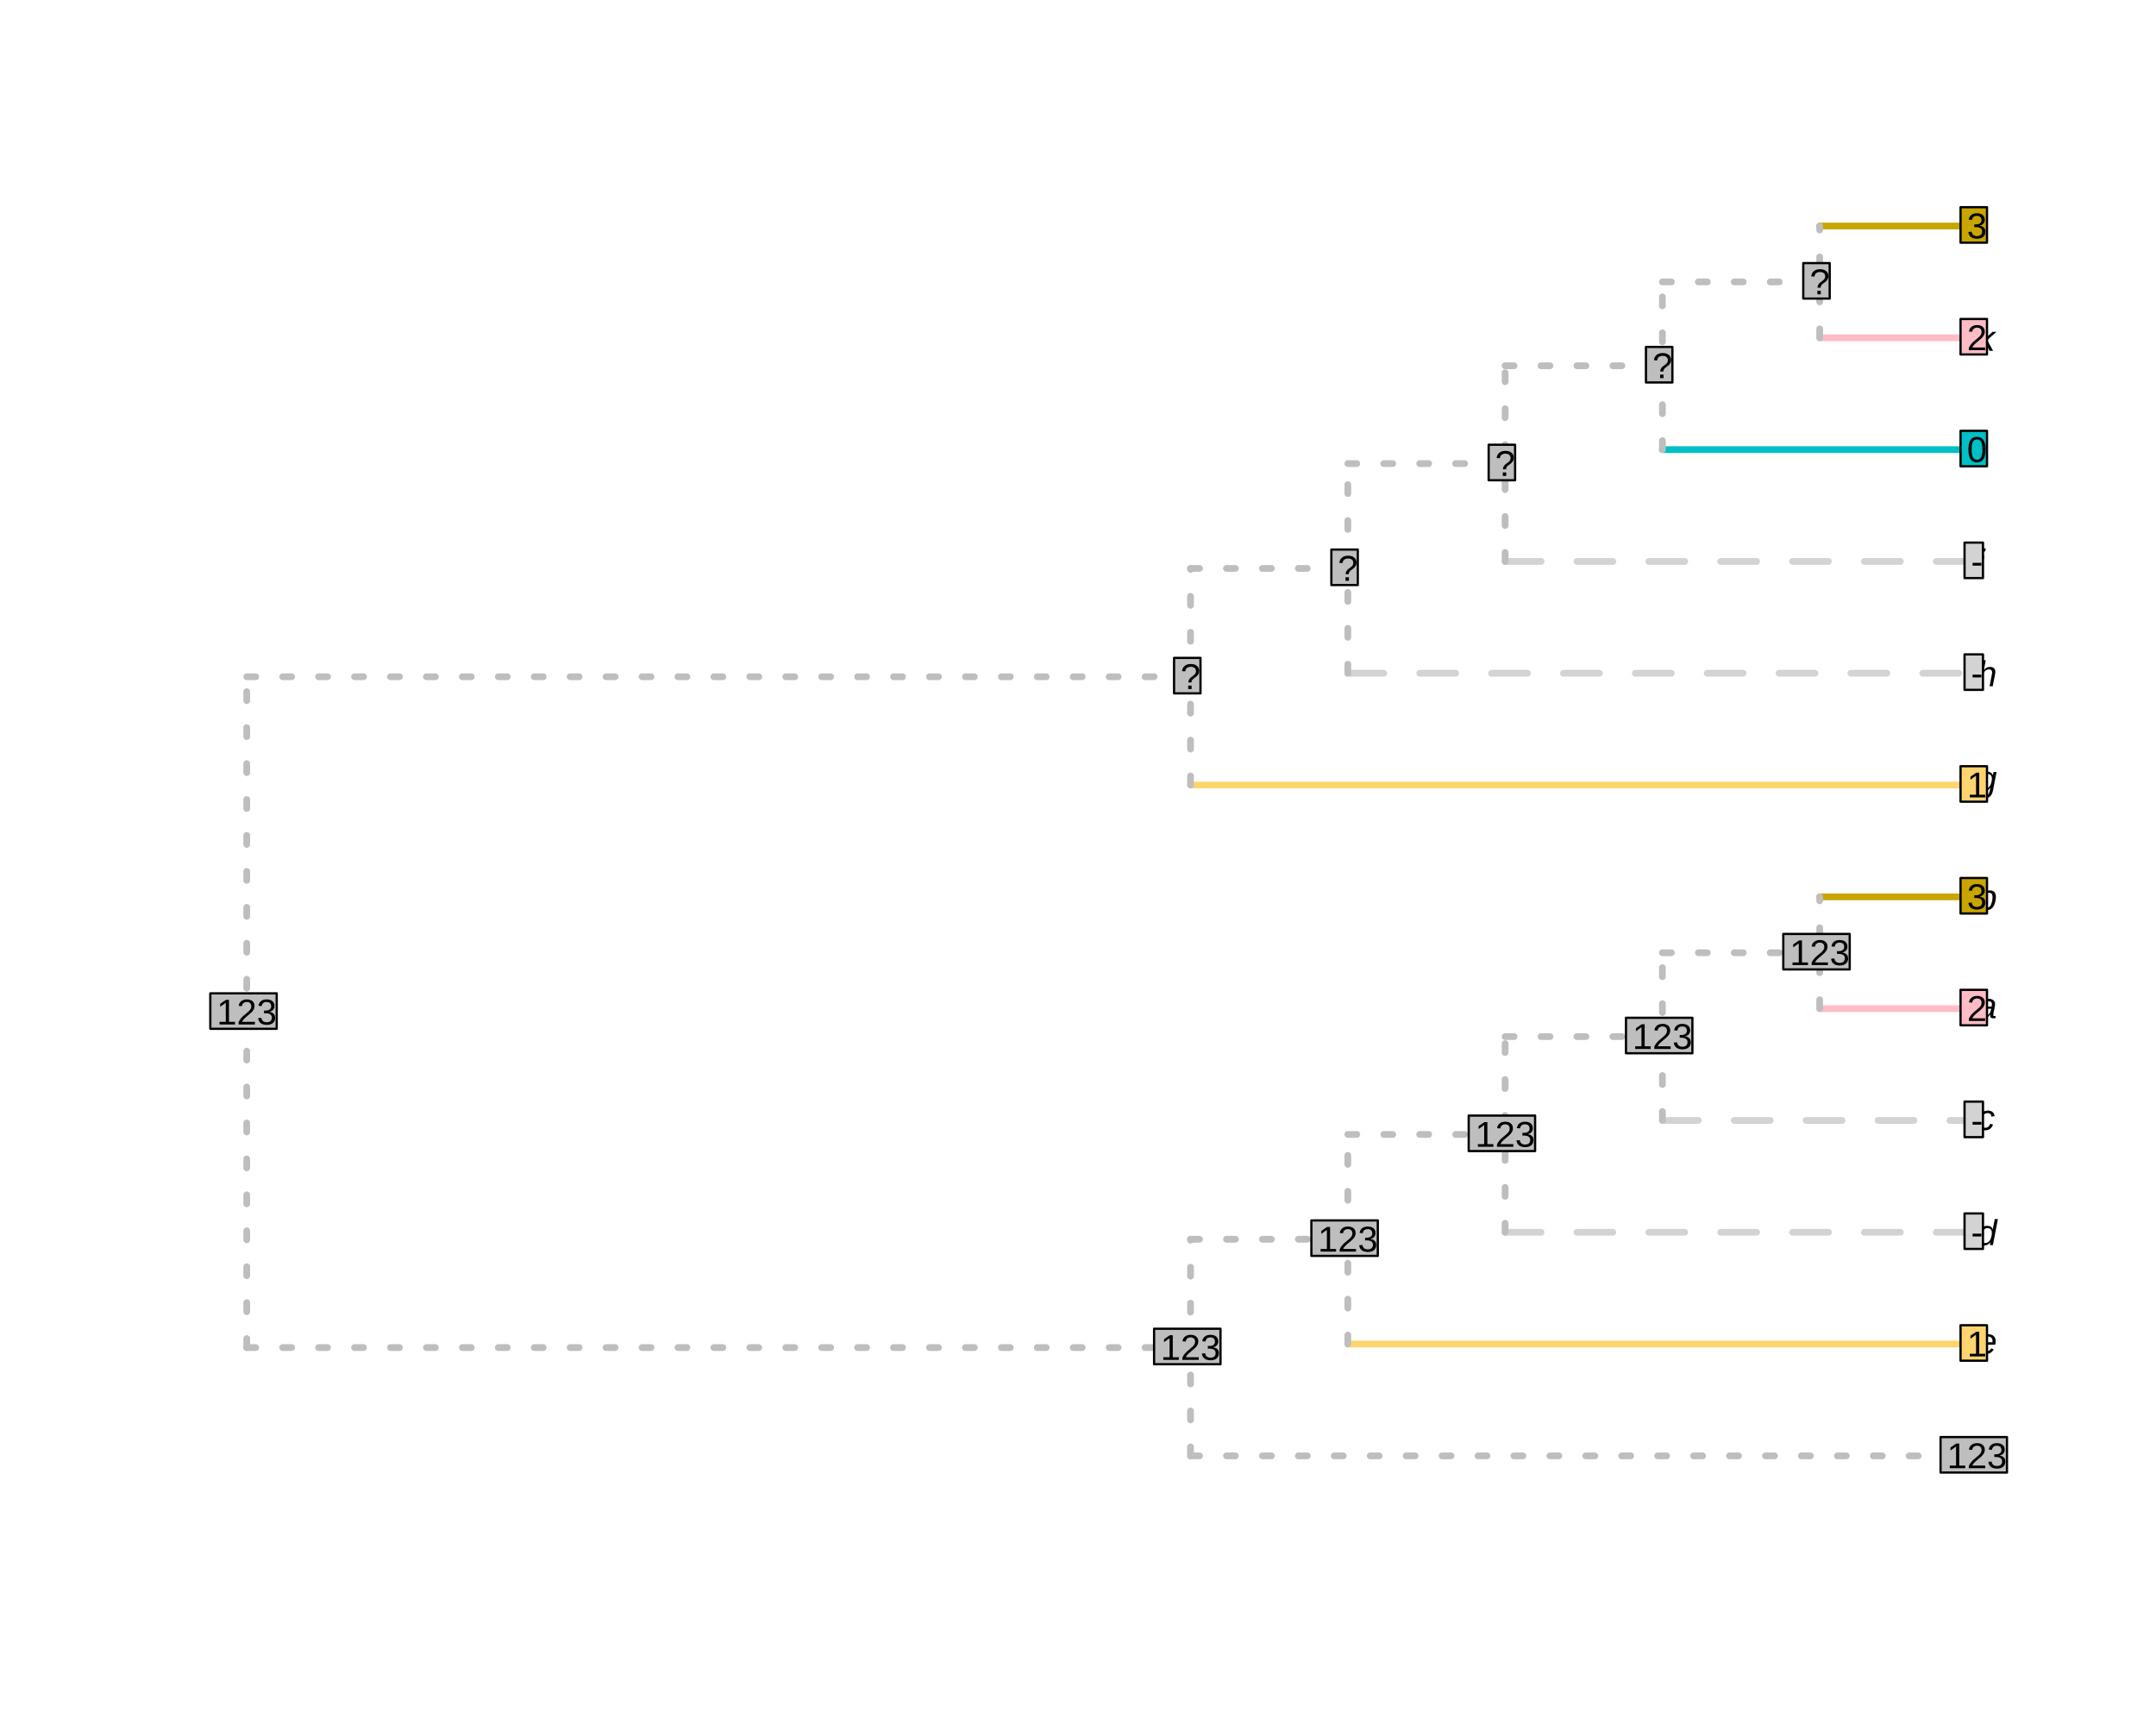
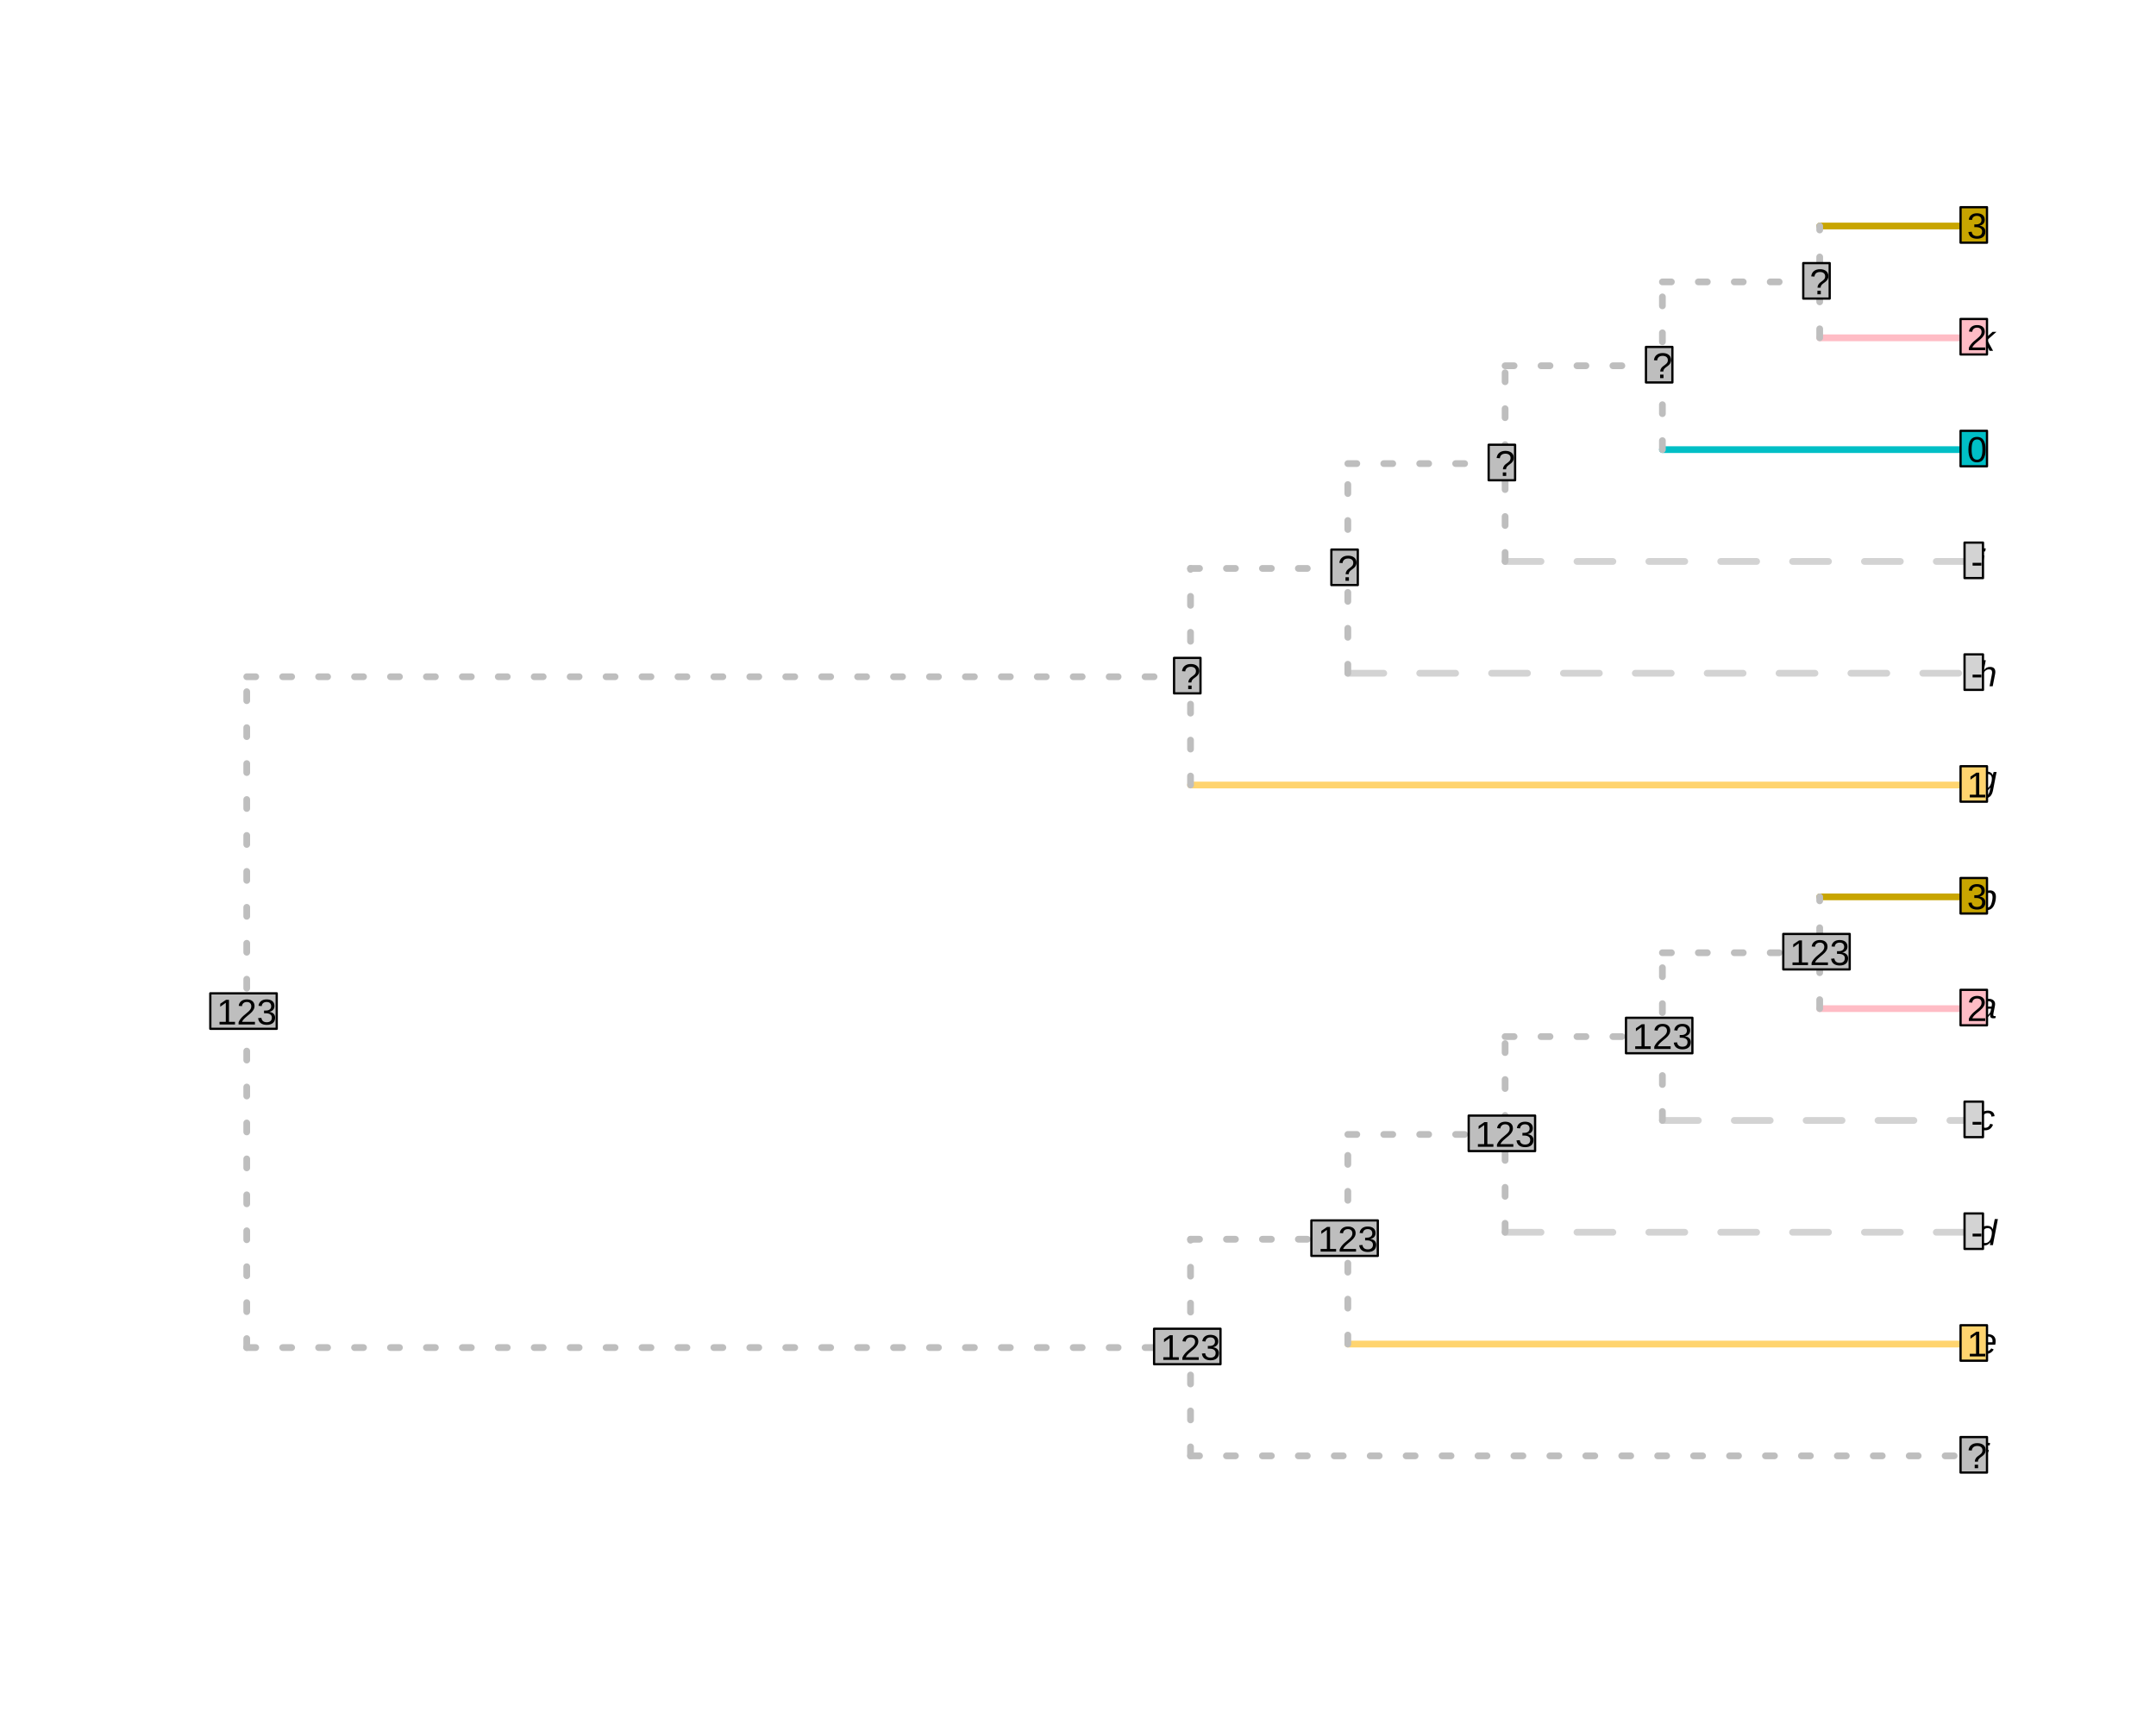
<svg xmlns="http://www.w3.org/2000/svg" viewBox="0 0 720.00 576.00">
  <defs>
    <style type="text/css">
    line, polyline, polygon, path, rect, circle {
      fill: none;
      stroke: #000000;
      stroke-linecap: round;
      stroke-linejoin: round;
      stroke-miterlimit: 10.00;
    }
  </style>
  </defs>
  <rect width="100%" height="100%" style="stroke: none; fill: #FFFFFF;" />
  <defs>
    <clipPath id="cpNTkuMDR8Njg5Ljc2fDUwMi41Nnw1OS4wNA==">
      <rect x="59.04" y="59.04" width="630.72" height="443.52" />
    </clipPath>
  </defs>
  <line x1="82.40" y1="449.97" x2="397.58" y2="449.97" style="stroke-width: 2.25; stroke: #BEBEBE; stroke-dasharray: 3.00,9.00;" clip-path="url(#cpNTkuMDR8Njg5Ljc2fDUwMi41Nnw1OS4wNA==)" />
  <line x1="397.58" y1="486.13" x2="660.22" y2="486.13" style="stroke-width: 2.25; stroke: #BEBEBE; stroke-dasharray: 3.00,9.00;" clip-path="url(#cpNTkuMDR8Njg5Ljc2fDUwMi41Nnw1OS4wNA==)" />
  <line x1="397.58" y1="413.80" x2="450.11" y2="413.80" style="stroke-width: 2.25; stroke: #BEBEBE; stroke-dasharray: 3.00,9.00;" clip-path="url(#cpNTkuMDR8Njg5Ljc2fDUwMi41Nnw1OS4wNA==)" />
  <line x1="450.11" y1="448.80" x2="660.22" y2="448.80" style="stroke-width: 2.25; stroke: #FFD46F;" clip-path="url(#cpNTkuMDR8Njg5Ljc2fDUwMi41Nnw1OS4wNA==)" />
  <line x1="450.11" y1="378.80" x2="502.63" y2="378.80" style="stroke-width: 2.25; stroke: #BEBEBE; stroke-dasharray: 3.00,9.00;" clip-path="url(#cpNTkuMDR8Njg5Ljc2fDUwMi41Nnw1OS4wNA==)" />
  <line x1="502.63" y1="411.47" x2="660.22" y2="411.47" style="stroke-width: 2.25; stroke: #D3D3D3; stroke-dasharray: 12.00,12.00;" clip-path="url(#cpNTkuMDR8Njg5Ljc2fDUwMi41Nnw1OS4wNA==)" />
  <line x1="502.63" y1="346.13" x2="555.16" y2="346.13" style="stroke-width: 2.25; stroke: #BEBEBE; stroke-dasharray: 3.00,9.00;" clip-path="url(#cpNTkuMDR8Njg5Ljc2fDUwMi41Nnw1OS4wNA==)" />
  <line x1="555.16" y1="374.13" x2="660.22" y2="374.13" style="stroke-width: 2.25; stroke: #D3D3D3; stroke-dasharray: 12.00,12.00;" clip-path="url(#cpNTkuMDR8Njg5Ljc2fDUwMi41Nnw1OS4wNA==)" />
  <line x1="555.16" y1="318.13" x2="607.69" y2="318.13" style="stroke-width: 2.25; stroke: #BEBEBE; stroke-dasharray: 3.00,9.00;" clip-path="url(#cpNTkuMDR8Njg5Ljc2fDUwMi41Nnw1OS4wNA==)" />
  <line x1="607.69" y1="336.80" x2="660.22" y2="336.80" style="stroke-width: 2.25; stroke: #FFBCC5;" clip-path="url(#cpNTkuMDR8Njg5Ljc2fDUwMi41Nnw1OS4wNA==)" />
  <line x1="607.69" y1="299.47" x2="660.22" y2="299.47" style="stroke-width: 2.25; stroke: #C8A500;" clip-path="url(#cpNTkuMDR8Njg5Ljc2fDUwMi41Nnw1OS4wNA==)" />
  <line x1="82.40" y1="225.97" x2="397.58" y2="225.97" style="stroke-width: 2.25; stroke: #BEBEBE; stroke-dasharray: 3.00,9.00;" clip-path="url(#cpNTkuMDR8Njg5Ljc2fDUwMi41Nnw1OS4wNA==)" />
  <line x1="397.58" y1="262.13" x2="660.22" y2="262.13" style="stroke-width: 2.25; stroke: #FFD46F;" clip-path="url(#cpNTkuMDR8Njg5Ljc2fDUwMi41Nnw1OS4wNA==)" />
  <line x1="397.58" y1="189.80" x2="450.11" y2="189.80" style="stroke-width: 2.25; stroke: #BEBEBE; stroke-dasharray: 3.00,9.00;" clip-path="url(#cpNTkuMDR8Njg5Ljc2fDUwMi41Nnw1OS4wNA==)" />
  <line x1="450.11" y1="224.80" x2="660.22" y2="224.80" style="stroke-width: 2.25; stroke: #D3D3D3; stroke-dasharray: 12.00,12.00;" clip-path="url(#cpNTkuMDR8Njg5Ljc2fDUwMi41Nnw1OS4wNA==)" />
  <line x1="450.11" y1="154.80" x2="502.63" y2="154.80" style="stroke-width: 2.25; stroke: #BEBEBE; stroke-dasharray: 3.00,9.00;" clip-path="url(#cpNTkuMDR8Njg5Ljc2fDUwMi41Nnw1OS4wNA==)" />
  <line x1="502.63" y1="187.47" x2="660.22" y2="187.47" style="stroke-width: 2.25; stroke: #D3D3D3; stroke-dasharray: 12.00,12.00;" clip-path="url(#cpNTkuMDR8Njg5Ljc2fDUwMi41Nnw1OS4wNA==)" />
  <line x1="502.63" y1="122.13" x2="555.16" y2="122.13" style="stroke-width: 2.25; stroke: #BEBEBE; stroke-dasharray: 3.00,9.00;" clip-path="url(#cpNTkuMDR8Njg5Ljc2fDUwMi41Nnw1OS4wNA==)" />
  <line x1="555.16" y1="150.13" x2="660.22" y2="150.13" style="stroke-width: 2.25; stroke: #00BFC6;" clip-path="url(#cpNTkuMDR8Njg5Ljc2fDUwMi41Nnw1OS4wNA==)" />
  <line x1="555.16" y1="94.13" x2="607.69" y2="94.13" style="stroke-width: 2.25; stroke: #BEBEBE; stroke-dasharray: 3.00,9.00;" clip-path="url(#cpNTkuMDR8Njg5Ljc2fDUwMi41Nnw1OS4wNA==)" />
  <line x1="607.69" y1="112.80" x2="660.22" y2="112.80" style="stroke-width: 2.25; stroke: #FFBCC5;" clip-path="url(#cpNTkuMDR8Njg5Ljc2fDUwMi41Nnw1OS4wNA==)" />
  <line x1="607.69" y1="75.47" x2="660.22" y2="75.47" style="stroke-width: 2.25; stroke: #C8A500;" clip-path="url(#cpNTkuMDR8Njg5Ljc2fDUwMi41Nnw1OS4wNA==)" />
  <line x1="82.40" y1="449.97" x2="82.40" y2="225.97" style="stroke-width: 2.25; stroke: #BEBEBE; stroke-dasharray: 3.00,9.00;" clip-path="url(#cpNTkuMDR8Njg5Ljc2fDUwMi41Nnw1OS4wNA==)" />
  <line x1="397.58" y1="486.13" x2="397.58" y2="413.80" style="stroke-width: 2.25; stroke: #BEBEBE; stroke-dasharray: 3.00,9.00;" clip-path="url(#cpNTkuMDR8Njg5Ljc2fDUwMi41Nnw1OS4wNA==)" />
  <line x1="450.11" y1="448.80" x2="450.11" y2="378.80" style="stroke-width: 2.25; stroke: #BEBEBE; stroke-dasharray: 3.00,9.00;" clip-path="url(#cpNTkuMDR8Njg5Ljc2fDUwMi41Nnw1OS4wNA==)" />
  <line x1="502.63" y1="411.47" x2="502.63" y2="346.13" style="stroke-width: 2.25; stroke: #BEBEBE; stroke-dasharray: 3.00,9.00;" clip-path="url(#cpNTkuMDR8Njg5Ljc2fDUwMi41Nnw1OS4wNA==)" />
  <line x1="555.16" y1="374.13" x2="555.16" y2="318.13" style="stroke-width: 2.25; stroke: #BEBEBE; stroke-dasharray: 3.00,9.00;" clip-path="url(#cpNTkuMDR8Njg5Ljc2fDUwMi41Nnw1OS4wNA==)" />
  <line x1="607.69" y1="336.80" x2="607.69" y2="299.47" style="stroke-width: 2.25; stroke: #BEBEBE; stroke-dasharray: 3.00,9.00;" clip-path="url(#cpNTkuMDR8Njg5Ljc2fDUwMi41Nnw1OS4wNA==)" />
  <line x1="397.58" y1="262.13" x2="397.58" y2="189.80" style="stroke-width: 2.25; stroke: #BEBEBE; stroke-dasharray: 3.00,9.00;" clip-path="url(#cpNTkuMDR8Njg5Ljc2fDUwMi41Nnw1OS4wNA==)" />
  <line x1="450.11" y1="224.80" x2="450.11" y2="154.80" style="stroke-width: 2.25; stroke: #BEBEBE; stroke-dasharray: 3.00,9.00;" clip-path="url(#cpNTkuMDR8Njg5Ljc2fDUwMi41Nnw1OS4wNA==)" />
  <line x1="502.63" y1="187.47" x2="502.63" y2="122.13" style="stroke-width: 2.25; stroke: #BEBEBE; stroke-dasharray: 3.00,9.00;" clip-path="url(#cpNTkuMDR8Njg5Ljc2fDUwMi41Nnw1OS4wNA==)" />
  <line x1="555.16" y1="150.13" x2="555.16" y2="94.13" style="stroke-width: 2.25; stroke: #BEBEBE; stroke-dasharray: 3.00,9.00;" clip-path="url(#cpNTkuMDR8Njg5Ljc2fDUwMi41Nnw1OS4wNA==)" />
  <line x1="607.69" y1="112.80" x2="607.69" y2="75.47" style="stroke-width: 2.25; stroke: #BEBEBE; stroke-dasharray: 3.00,9.00;" clip-path="url(#cpNTkuMDR8Njg5Ljc2fDUwMi41Nnw1OS4wNA==)" />
  <g clip-path="url(#cpNTkuMDR8Njg5Ljc2fDUwMi41Nnw1OS4wNA==)">
    <text x="660.22" y="339.96" style="font-size: 12.00px; font-style: italic; font-family: Liberation Sans;" textLength="6.67px" lengthAdjust="spacingAndGlyphs">a</text>
  </g>
  <g clip-path="url(#cpNTkuMDR8Njg5Ljc2fDUwMi41Nnw1OS4wNA==)">
    <text x="660.22" y="303.76" style="font-size: 12.00px; font-style: italic; font-family: Liberation Sans;" textLength="6.67px" lengthAdjust="spacingAndGlyphs">b</text>
  </g>
  <g clip-path="url(#cpNTkuMDR8Njg5Ljc2fDUwMi41Nnw1OS4wNA==)">
    <text x="660.22" y="377.30" style="font-size: 12.00px; font-style: italic; font-family: Liberation Sans;" textLength="6.00px" lengthAdjust="spacingAndGlyphs">c</text>
  </g>
  <g clip-path="url(#cpNTkuMDR8Njg5Ljc2fDUwMi41Nnw1OS4wNA==)">
    <text x="660.22" y="415.76" style="font-size: 12.00px; font-style: italic; font-family: Liberation Sans;" textLength="6.67px" lengthAdjust="spacingAndGlyphs">d</text>
  </g>
  <g clip-path="url(#cpNTkuMDR8Njg5Ljc2fDUwMi41Nnw1OS4wNA==)">
    <text x="660.22" y="451.96" style="font-size: 12.00px; font-style: italic; font-family: Liberation Sans;" textLength="6.67px" lengthAdjust="spacingAndGlyphs">e</text>
  </g>
  <g clip-path="url(#cpNTkuMDR8Njg5Ljc2fDUwMi41Nnw1OS4wNA==)">
    <text x="660.22" y="490.48" style="font-size: 12.00px; font-style: italic; font-family: Liberation Sans;" textLength="3.33px" lengthAdjust="spacingAndGlyphs">f</text>
  </g>
  <g clip-path="url(#cpNTkuMDR8Njg5Ljc2fDUwMi41Nnw1OS4wNA==)">
    <text x="660.22" y="264.12" style="font-size: 12.00px; font-style: italic; font-family: Liberation Sans;" textLength="6.67px" lengthAdjust="spacingAndGlyphs">g</text>
  </g>
  <g clip-path="url(#cpNTkuMDR8Njg5Ljc2fDUwMi41Nnw1OS4wNA==)">
    <text x="660.22" y="229.15" style="font-size: 12.00px; font-style: italic; font-family: Liberation Sans;" textLength="6.67px" lengthAdjust="spacingAndGlyphs">h</text>
  </g>
  <g clip-path="url(#cpNTkuMDR8Njg5Ljc2fDUwMi41Nnw1OS4wNA==)">
    <text x="660.22" y="191.82" style="font-size: 12.00px; font-style: italic; font-family: Liberation Sans;" textLength="2.67px" lengthAdjust="spacingAndGlyphs">i</text>
  </g>
  <g clip-path="url(#cpNTkuMDR8Njg5Ljc2fDUwMi41Nnw1OS4wNA==)">
    <text x="660.22" y="153.24" style="font-size: 12.00px; font-style: italic; font-family: Liberation Sans;" textLength="2.67px" lengthAdjust="spacingAndGlyphs">j</text>
  </g>
  <g clip-path="url(#cpNTkuMDR8Njg5Ljc2fDUwMi41Nnw1OS4wNA==)">
    <text x="660.22" y="117.15" style="font-size: 12.00px; font-style: italic; font-family: Liberation Sans;" textLength="6.00px" lengthAdjust="spacingAndGlyphs">k</text>
  </g>
  <g clip-path="url(#cpNTkuMDR8Njg5Ljc2fDUwMi41Nnw1OS4wNA==)">
    <text x="660.22" y="79.82" style="font-size: 12.00px; font-style: italic; font-family: Liberation Sans;" textLength="2.67px" lengthAdjust="spacingAndGlyphs">l</text>
  </g>
  <rect x="654.73" y="330.51" width="8.83" height="11.85" style="stroke-width: 0.75; fill: #FFBCC5;" clip-path="url(#cpNTkuMDR8Njg5Ljc2fDUwMi41Nnw1OS4wNA==)" />
  <rect x="654.73" y="293.18" width="8.83" height="11.85" style="stroke-width: 0.75; fill: #C8A500;" clip-path="url(#cpNTkuMDR8Njg5Ljc2fDUwMi41Nnw1OS4wNA==)" />
  <rect x="656.06" y="367.85" width="6.16" height="11.85" style="stroke-width: 0.75; fill: #D3D3D3;" clip-path="url(#cpNTkuMDR8Njg5Ljc2fDUwMi41Nnw1OS4wNA==)" />
  <rect x="656.06" y="405.18" width="6.16" height="11.85" style="stroke-width: 0.75; fill: #D3D3D3;" clip-path="url(#cpNTkuMDR8Njg5Ljc2fDUwMi41Nnw1OS4wNA==)" />
  <rect x="654.73" y="442.51" width="8.83" height="11.85" style="stroke-width: 0.75; fill: #FFD46F;" clip-path="url(#cpNTkuMDR8Njg5Ljc2fDUwMi41Nnw1OS4wNA==)" />
-   <rect x="648.05" y="479.85" width="22.18" height="11.85" style="stroke-width: 0.75; fill: #BEBEBE;" clip-path="url(#cpNTkuMDR8Njg5Ljc2fDUwMi41Nnw1OS4wNA==)" />
+   <rect x="654.73" y="479.85" width="8.83" height="11.85" style="stroke-width: 0.75; fill: #BEBEBE;" clip-path="url(#cpNTkuMDR8Njg5Ljc2fDUwMi41Nnw1OS4wNA==)" />
  <rect x="654.73" y="255.85" width="8.83" height="11.85" style="stroke-width: 0.75; fill: #FFD46F;" clip-path="url(#cpNTkuMDR8Njg5Ljc2fDUwMi41Nnw1OS4wNA==)" />
  <rect x="656.06" y="218.51" width="6.16" height="11.85" style="stroke-width: 0.75; fill: #D3D3D3;" clip-path="url(#cpNTkuMDR8Njg5Ljc2fDUwMi41Nnw1OS4wNA==)" />
  <rect x="656.06" y="181.18" width="6.16" height="11.85" style="stroke-width: 0.75; fill: #D3D3D3;" clip-path="url(#cpNTkuMDR8Njg5Ljc2fDUwMi41Nnw1OS4wNA==)" />
  <rect x="654.73" y="143.85" width="8.83" height="11.85" style="stroke-width: 0.75; fill: #00BFC6;" clip-path="url(#cpNTkuMDR8Njg5Ljc2fDUwMi41Nnw1OS4wNA==)" />
  <rect x="654.73" y="106.51" width="8.83" height="11.85" style="stroke-width: 0.75; fill: #FFBCC5;" clip-path="url(#cpNTkuMDR8Njg5Ljc2fDUwMi41Nnw1OS4wNA==)" />
  <rect x="654.73" y="69.18" width="8.83" height="11.85" style="stroke-width: 0.75; fill: #C8A500;" clip-path="url(#cpNTkuMDR8Njg5Ljc2fDUwMi41Nnw1OS4wNA==)" />
  <rect x="70.23" y="331.68" width="22.18" height="11.85" style="stroke-width: 0.75; fill: #BEBEBE;" clip-path="url(#cpNTkuMDR8Njg5Ljc2fDUwMi41Nnw1OS4wNA==)" />
  <rect x="385.41" y="443.68" width="22.18" height="11.85" style="stroke-width: 0.75; fill: #BEBEBE;" clip-path="url(#cpNTkuMDR8Njg5Ljc2fDUwMi41Nnw1OS4wNA==)" />
  <rect x="437.94" y="407.51" width="22.18" height="11.85" style="stroke-width: 0.75; fill: #BEBEBE;" clip-path="url(#cpNTkuMDR8Njg5Ljc2fDUwMi41Nnw1OS4wNA==)" />
  <rect x="490.47" y="372.51" width="22.18" height="11.85" style="stroke-width: 0.75; fill: #BEBEBE;" clip-path="url(#cpNTkuMDR8Njg5Ljc2fDUwMi41Nnw1OS4wNA==)" />
  <rect x="543.00" y="339.85" width="22.18" height="11.85" style="stroke-width: 0.75; fill: #BEBEBE;" clip-path="url(#cpNTkuMDR8Njg5Ljc2fDUwMi41Nnw1OS4wNA==)" />
  <rect x="595.53" y="311.85" width="22.18" height="11.85" style="stroke-width: 0.75; fill: #BEBEBE;" clip-path="url(#cpNTkuMDR8Njg5Ljc2fDUwMi41Nnw1OS4wNA==)" />
  <rect x="392.08" y="219.68" width="8.83" height="11.85" style="stroke-width: 0.75; fill: #BEBEBE;" clip-path="url(#cpNTkuMDR8Njg5Ljc2fDUwMi41Nnw1OS4wNA==)" />
  <rect x="444.61" y="183.51" width="8.83" height="11.85" style="stroke-width: 0.75; fill: #BEBEBE;" clip-path="url(#cpNTkuMDR8Njg5Ljc2fDUwMi41Nnw1OS4wNA==)" />
  <rect x="497.14" y="148.51" width="8.83" height="11.85" style="stroke-width: 0.75; fill: #BEBEBE;" clip-path="url(#cpNTkuMDR8Njg5Ljc2fDUwMi41Nnw1OS4wNA==)" />
  <rect x="549.67" y="115.85" width="8.83" height="11.85" style="stroke-width: 0.75; fill: #BEBEBE;" clip-path="url(#cpNTkuMDR8Njg5Ljc2fDUwMi41Nnw1OS4wNA==)" />
  <rect x="602.20" y="87.85" width="8.83" height="11.85" style="stroke-width: 0.75; fill: #BEBEBE;" clip-path="url(#cpNTkuMDR8Njg5Ljc2fDUwMi41Nnw1OS4wNA==)" />
  <g clip-path="url(#cpNTkuMDR8Njg5Ljc2fDUwMi41Nnw1OS4wNA==)">
    <text x="656.89" y="340.92" style="font-size: 12.00px; font-family: Liberation Sans;" textLength="6.67px" lengthAdjust="spacingAndGlyphs">2</text>
  </g>
  <g clip-path="url(#cpNTkuMDR8Njg5Ljc2fDUwMi41Nnw1OS4wNA==)">
    <text x="656.89" y="303.59" style="font-size: 12.00px; font-family: Liberation Sans;" textLength="6.67px" lengthAdjust="spacingAndGlyphs">3</text>
  </g>
  <g clip-path="url(#cpNTkuMDR8Njg5Ljc2fDUwMi41Nnw1OS4wNA==)">
    <text x="658.22" y="378.26" style="font-size: 12.00px; font-family: Liberation Sans;" textLength="4.00px" lengthAdjust="spacingAndGlyphs">-</text>
  </g>
  <g clip-path="url(#cpNTkuMDR8Njg5Ljc2fDUwMi41Nnw1OS4wNA==)">
    <text x="658.22" y="415.59" style="font-size: 12.00px; font-family: Liberation Sans;" textLength="4.00px" lengthAdjust="spacingAndGlyphs">-</text>
  </g>
  <g clip-path="url(#cpNTkuMDR8Njg5Ljc2fDUwMi41Nnw1OS4wNA==)">
    <text x="656.89" y="452.93" style="font-size: 12.00px; font-family: Liberation Sans;" textLength="6.67px" lengthAdjust="spacingAndGlyphs">1</text>
  </g>
  <g clip-path="url(#cpNTkuMDR8Njg5Ljc2fDUwMi41Nnw1OS4wNA==)">
-     <text x="650.21" y="490.26" style="font-size: 12.00px; font-family: Liberation Sans;" textLength="20.02px" lengthAdjust="spacingAndGlyphs">123</text>
+     <text x="656.89" y="490.26" style="font-size: 12.00px; font-family: Liberation Sans;" textLength="6.67px" lengthAdjust="spacingAndGlyphs">?</text>
  </g>
  <g clip-path="url(#cpNTkuMDR8Njg5Ljc2fDUwMi41Nnw1OS4wNA==)">
    <text x="656.89" y="266.26" style="font-size: 12.00px; font-family: Liberation Sans;" textLength="6.67px" lengthAdjust="spacingAndGlyphs">1</text>
  </g>
  <g clip-path="url(#cpNTkuMDR8Njg5Ljc2fDUwMi41Nnw1OS4wNA==)">
    <text x="658.22" y="228.92" style="font-size: 12.00px; font-family: Liberation Sans;" textLength="4.00px" lengthAdjust="spacingAndGlyphs">-</text>
  </g>
  <g clip-path="url(#cpNTkuMDR8Njg5Ljc2fDUwMi41Nnw1OS4wNA==)">
    <text x="658.22" y="191.59" style="font-size: 12.00px; font-family: Liberation Sans;" textLength="4.00px" lengthAdjust="spacingAndGlyphs">-</text>
  </g>
  <g clip-path="url(#cpNTkuMDR8Njg5Ljc2fDUwMi41Nnw1OS4wNA==)">
    <text x="656.89" y="154.26" style="font-size: 12.00px; font-family: Liberation Sans;" textLength="6.67px" lengthAdjust="spacingAndGlyphs">0</text>
  </g>
  <g clip-path="url(#cpNTkuMDR8Njg5Ljc2fDUwMi41Nnw1OS4wNA==)">
    <text x="656.89" y="116.92" style="font-size: 12.00px; font-family: Liberation Sans;" textLength="6.67px" lengthAdjust="spacingAndGlyphs">2</text>
  </g>
  <g clip-path="url(#cpNTkuMDR8Njg5Ljc2fDUwMi41Nnw1OS4wNA==)">
    <text x="656.89" y="79.59" style="font-size: 12.00px; font-family: Liberation Sans;" textLength="6.67px" lengthAdjust="spacingAndGlyphs">3</text>
  </g>
  <g clip-path="url(#cpNTkuMDR8Njg5Ljc2fDUwMi41Nnw1OS4wNA==)">
    <text x="72.39" y="342.09" style="font-size: 12.00px; font-family: Liberation Sans;" textLength="20.02px" lengthAdjust="spacingAndGlyphs">123</text>
  </g>
  <g clip-path="url(#cpNTkuMDR8Njg5Ljc2fDUwMi41Nnw1OS4wNA==)">
    <text x="387.57" y="454.09" style="font-size: 12.00px; font-family: Liberation Sans;" textLength="20.02px" lengthAdjust="spacingAndGlyphs">123</text>
  </g>
  <g clip-path="url(#cpNTkuMDR8Njg5Ljc2fDUwMi41Nnw1OS4wNA==)">
    <text x="440.10" y="417.93" style="font-size: 12.00px; font-family: Liberation Sans;" textLength="20.02px" lengthAdjust="spacingAndGlyphs">123</text>
  </g>
  <g clip-path="url(#cpNTkuMDR8Njg5Ljc2fDUwMi41Nnw1OS4wNA==)">
    <text x="492.63" y="382.93" style="font-size: 12.00px; font-family: Liberation Sans;" textLength="20.02px" lengthAdjust="spacingAndGlyphs">123</text>
  </g>
  <g clip-path="url(#cpNTkuMDR8Njg5Ljc2fDUwMi41Nnw1OS4wNA==)">
    <text x="545.16" y="350.26" style="font-size: 12.00px; font-family: Liberation Sans;" textLength="20.02px" lengthAdjust="spacingAndGlyphs">123</text>
  </g>
  <g clip-path="url(#cpNTkuMDR8Njg5Ljc2fDUwMi41Nnw1OS4wNA==)">
    <text x="597.69" y="322.26" style="font-size: 12.00px; font-family: Liberation Sans;" textLength="20.02px" lengthAdjust="spacingAndGlyphs">123</text>
  </g>
  <g clip-path="url(#cpNTkuMDR8Njg5Ljc2fDUwMi41Nnw1OS4wNA==)">
    <text x="394.24" y="230.09" style="font-size: 12.00px; font-family: Liberation Sans;" textLength="6.67px" lengthAdjust="spacingAndGlyphs">?</text>
  </g>
  <g clip-path="url(#cpNTkuMDR8Njg5Ljc2fDUwMi41Nnw1OS4wNA==)">
    <text x="446.77" y="193.93" style="font-size: 12.00px; font-family: Liberation Sans;" textLength="6.67px" lengthAdjust="spacingAndGlyphs">?</text>
  </g>
  <g clip-path="url(#cpNTkuMDR8Njg5Ljc2fDUwMi41Nnw1OS4wNA==)">
    <text x="499.30" y="158.92" style="font-size: 12.00px; font-family: Liberation Sans;" textLength="6.67px" lengthAdjust="spacingAndGlyphs">?</text>
  </g>
  <g clip-path="url(#cpNTkuMDR8Njg5Ljc2fDUwMi41Nnw1OS4wNA==)">
    <text x="551.83" y="126.26" style="font-size: 12.00px; font-family: Liberation Sans;" textLength="6.67px" lengthAdjust="spacingAndGlyphs">?</text>
  </g>
  <g clip-path="url(#cpNTkuMDR8Njg5Ljc2fDUwMi41Nnw1OS4wNA==)">
    <text x="604.36" y="98.26" style="font-size: 12.00px; font-family: Liberation Sans;" textLength="6.67px" lengthAdjust="spacingAndGlyphs">?</text>
  </g>
</svg>
